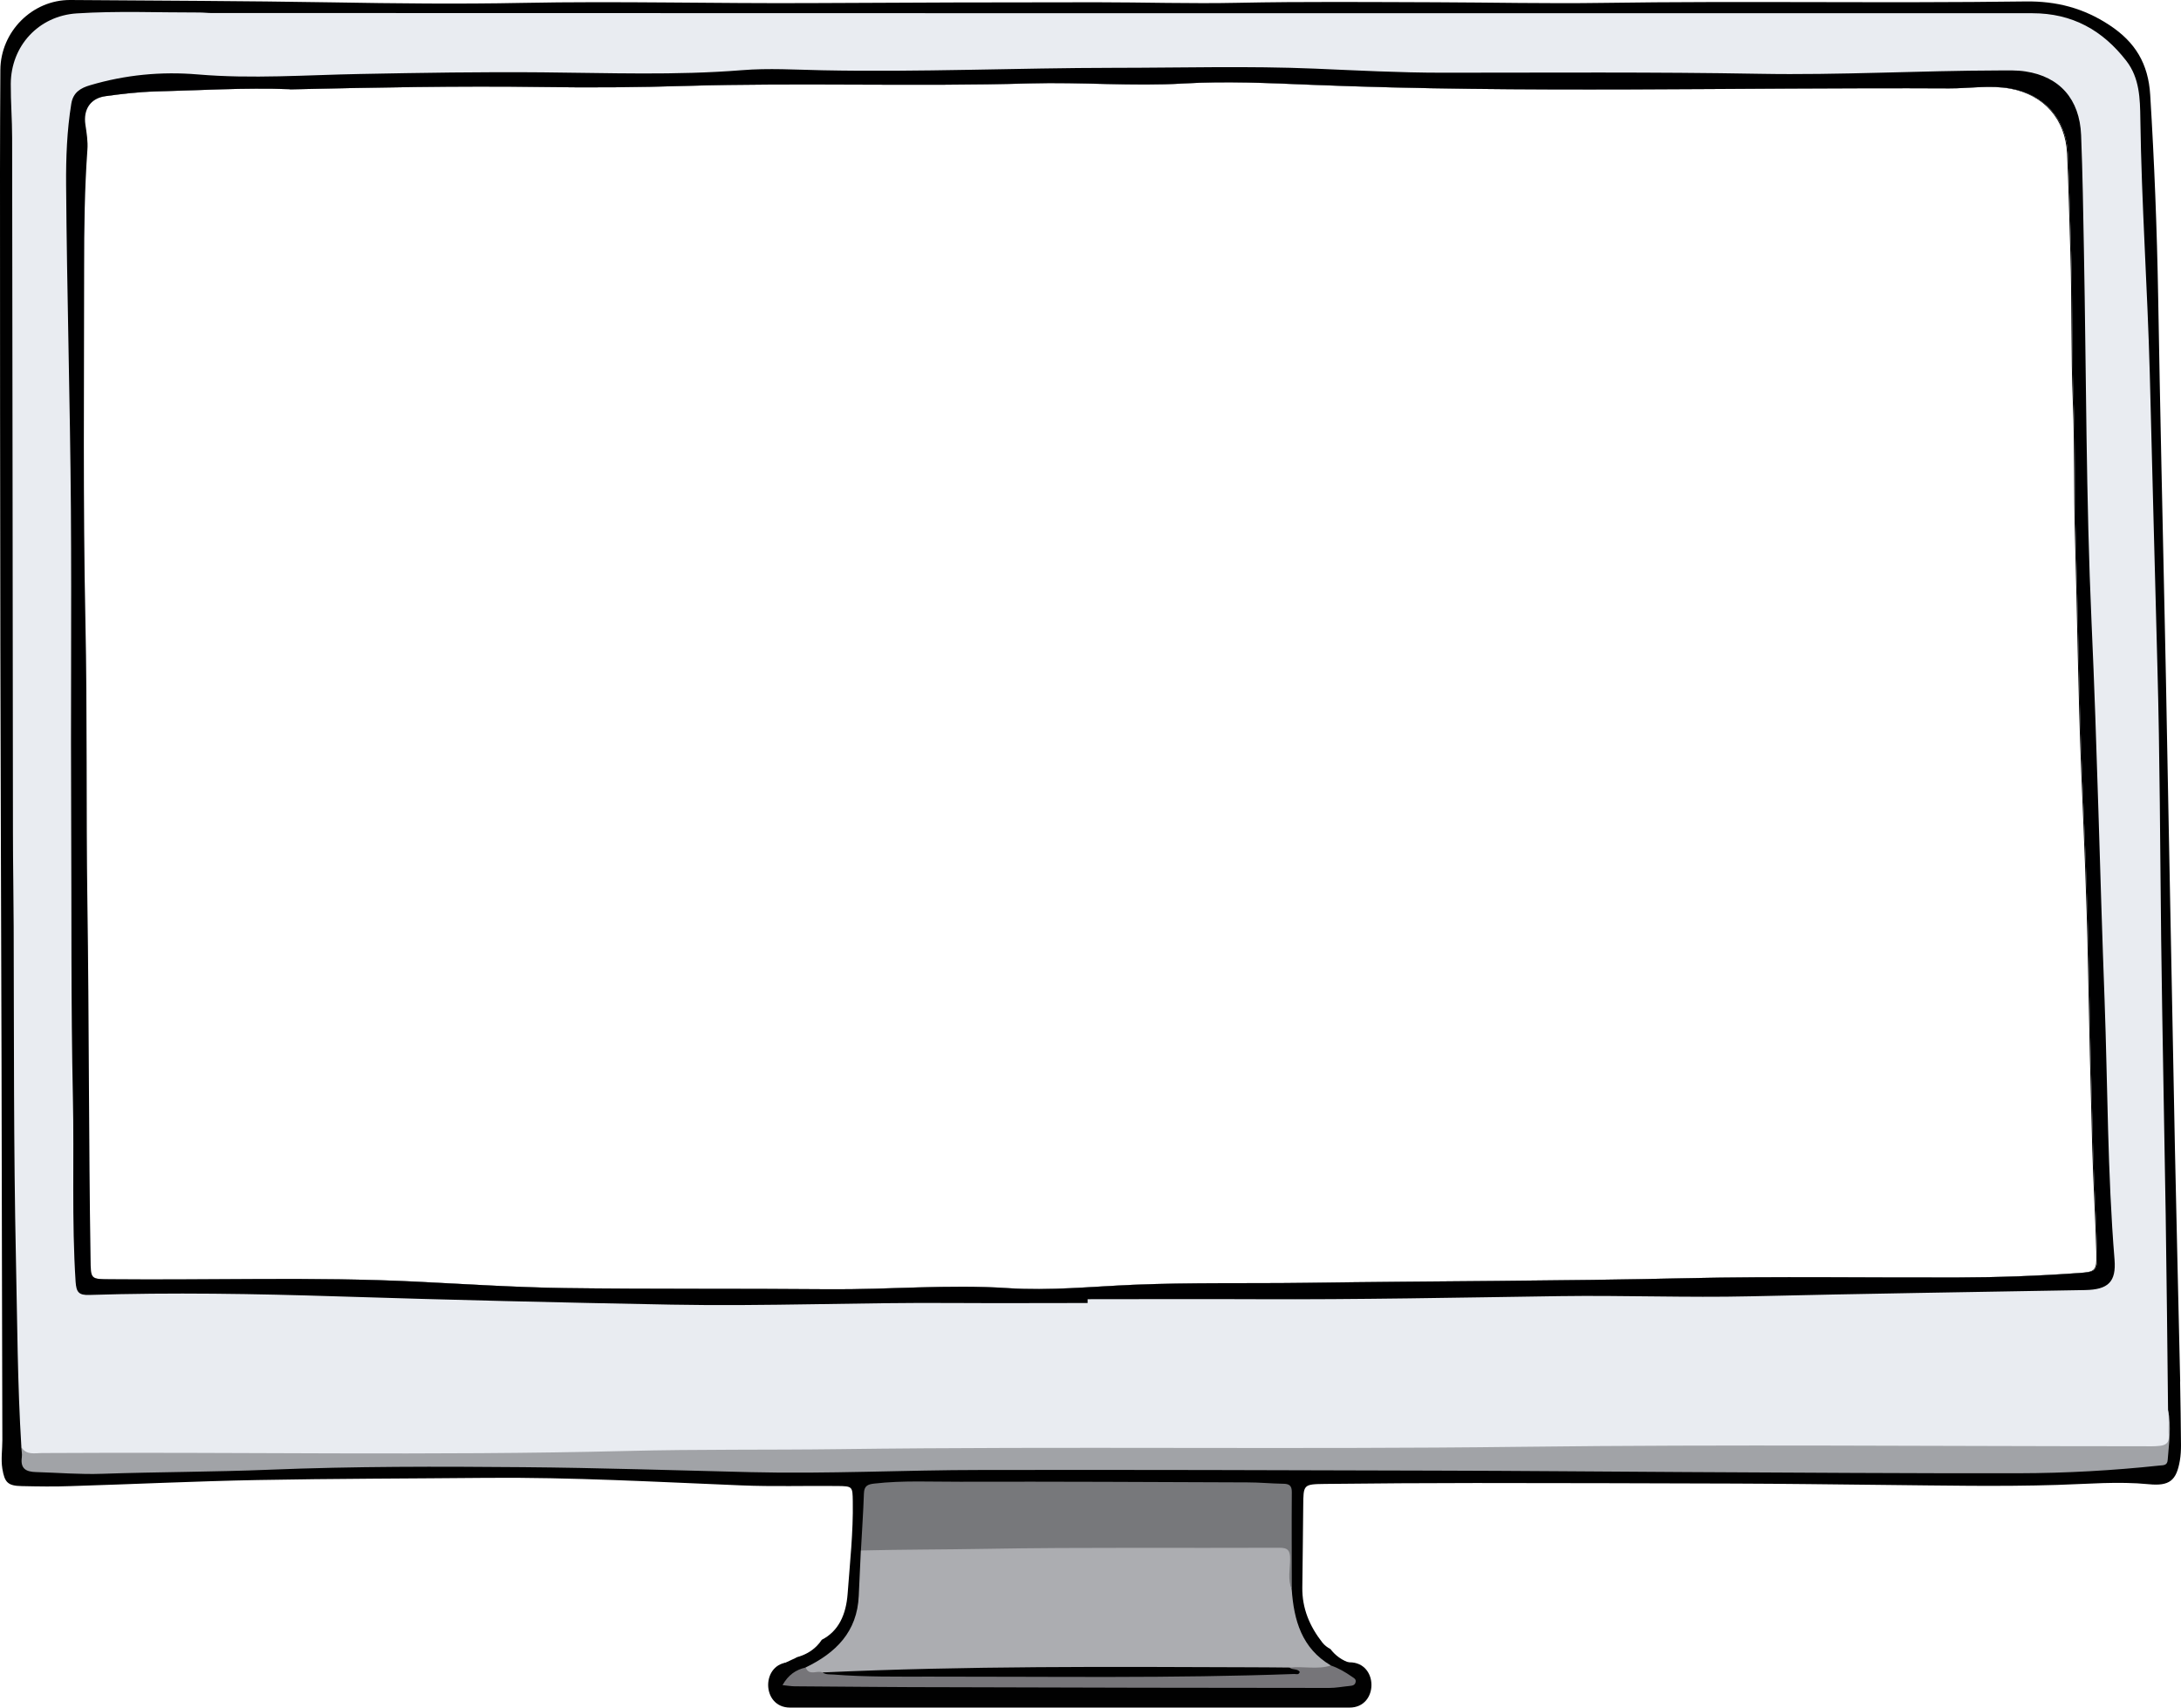
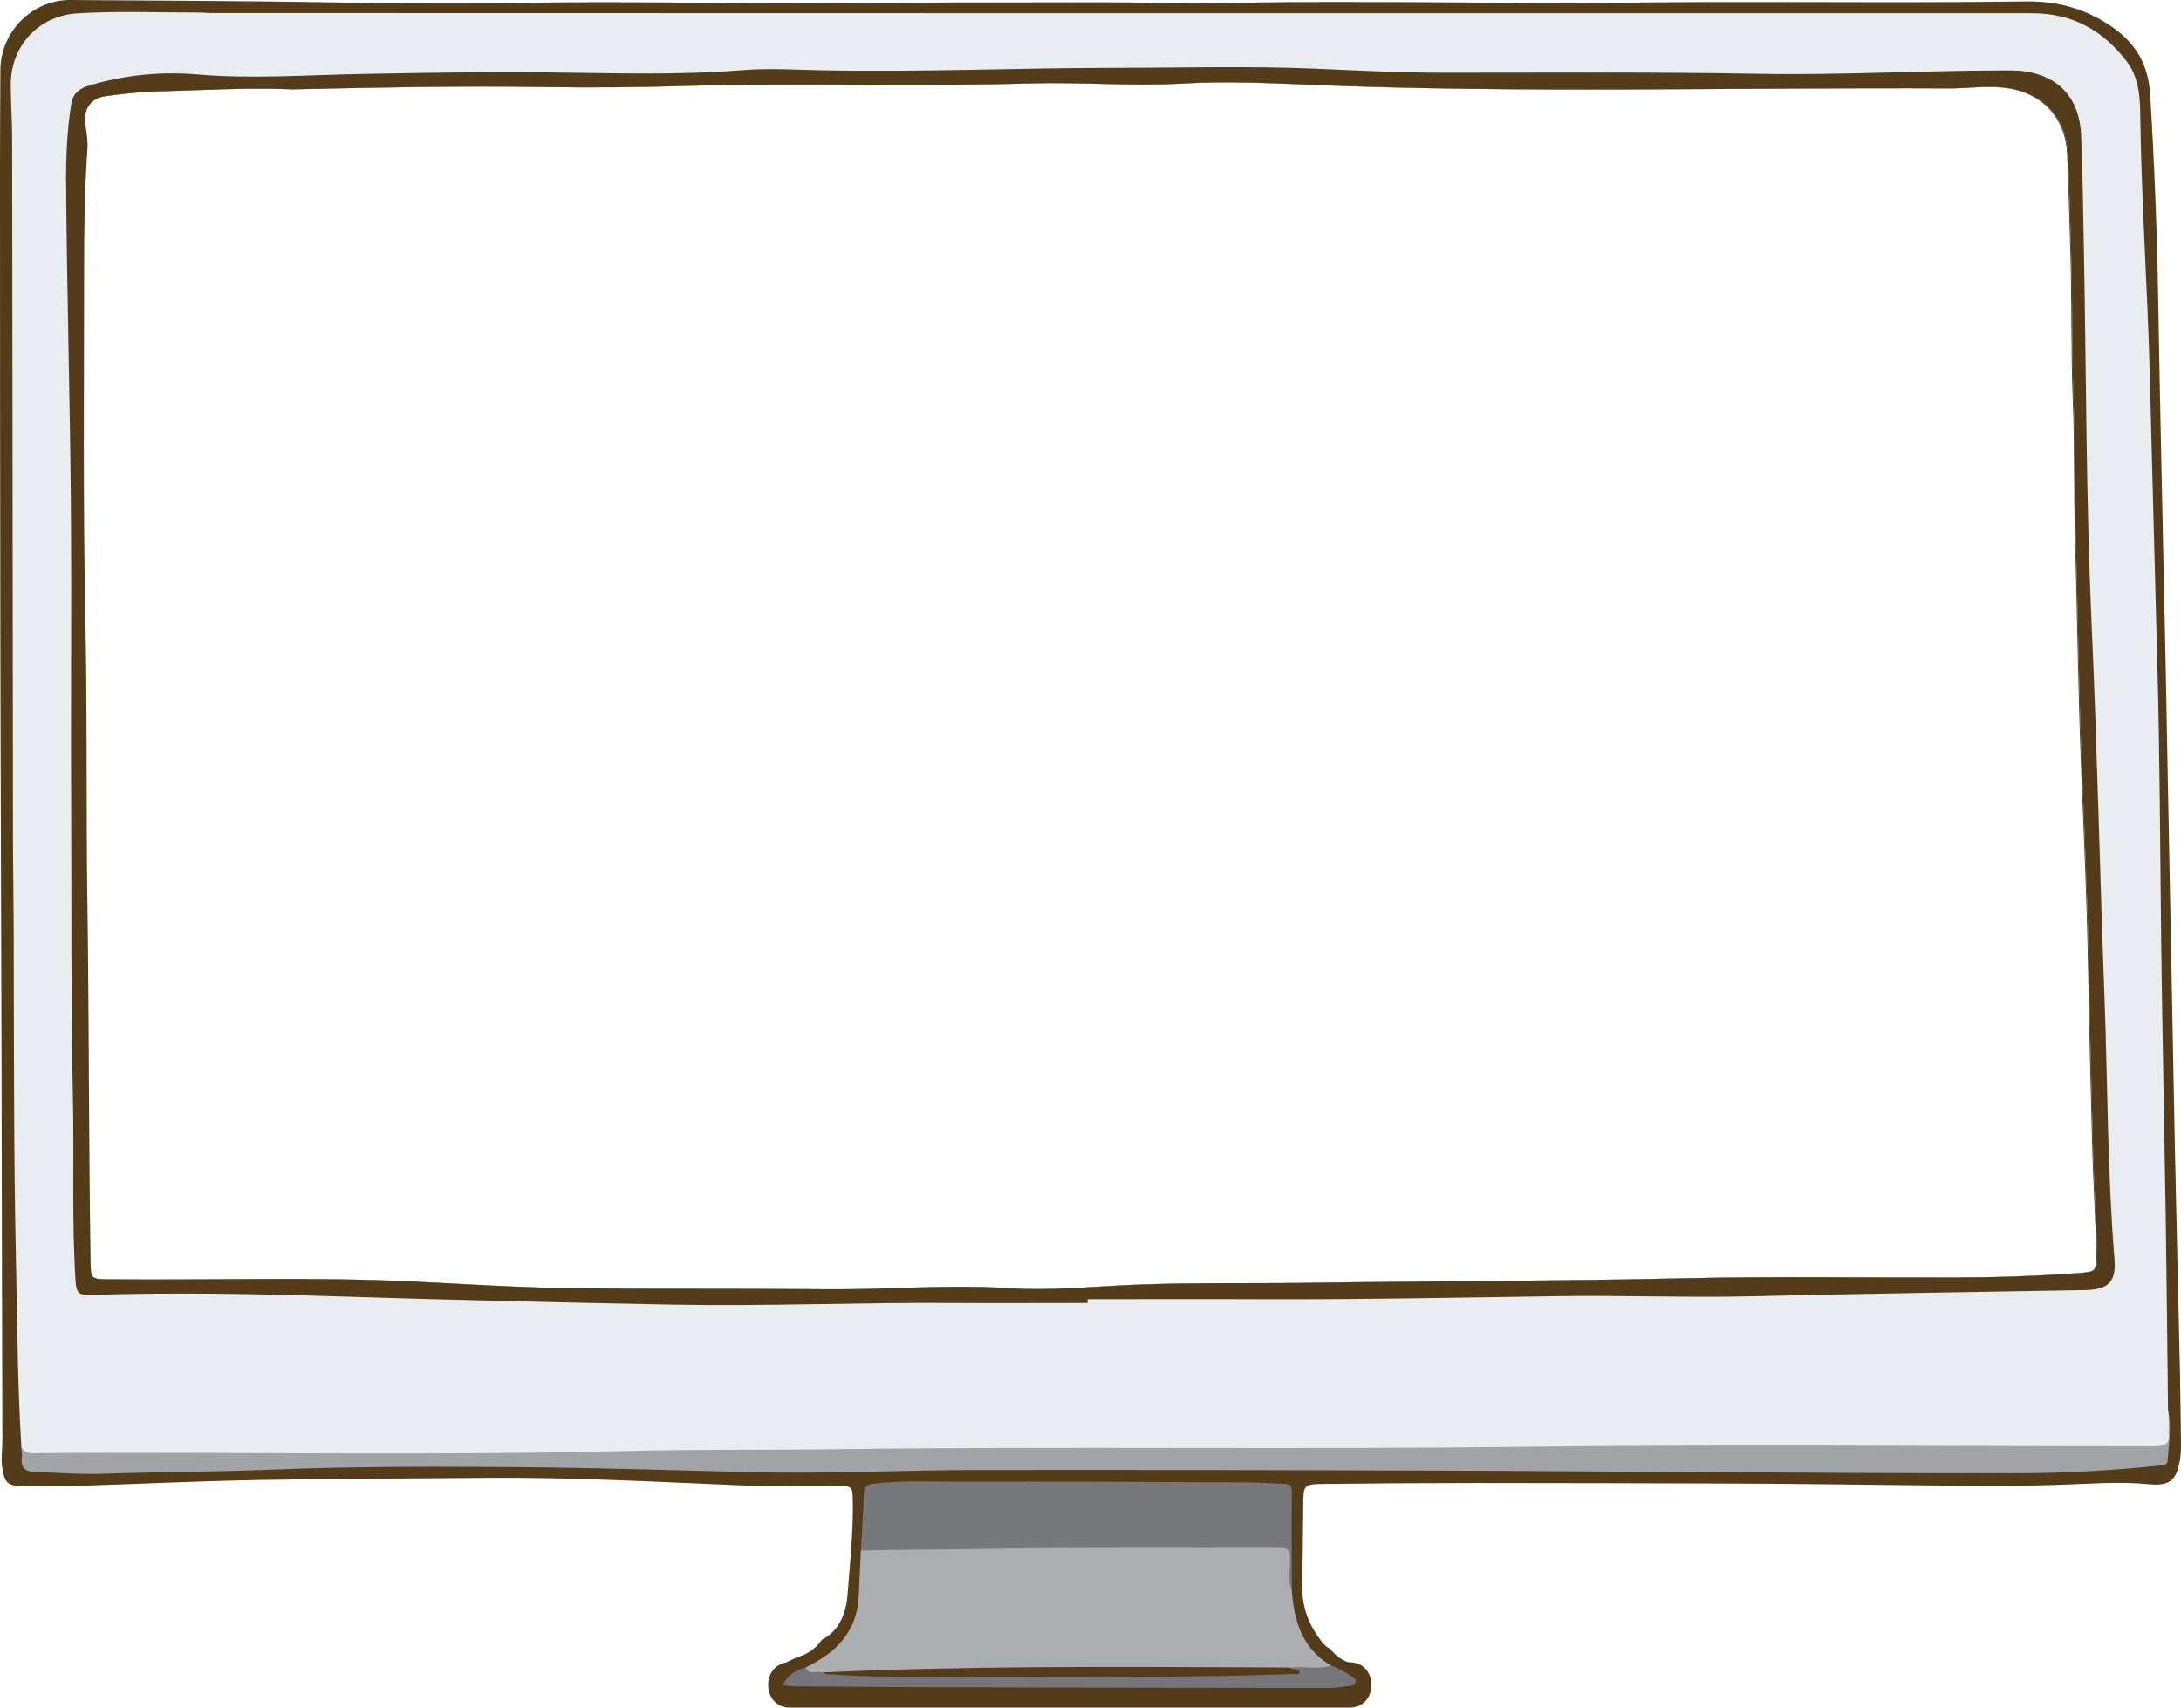
<svg xmlns="http://www.w3.org/2000/svg" id="_圖層_2" data-name="圖層 2" viewBox="0 0 240.84 188.58">
  <defs>
    <style>
      .cls-1 {
-         fill: #000001;
+         fill: #77787b;
+       }
+ 
+       .cls-1, .cls-2, .cls-3, .cls-4, .cls-5, .cls-6 {
+         fill-rule: evenodd;
      }

      .cls-1, .cls-2, .cls-3, .cls-4, .cls-5, .cls-6, .cls-7 {
-         fill-rule: evenodd;
-       }
- 
-       .cls-1, .cls-2, .cls-3, .cls-4, .cls-5, .cls-6, .cls-7, .cls-8 {
        stroke-width: 0px;
      }

-       .cls-2, .cls-8 {
-         fill: #010101;
+       .cls-2 {
+         fill: #767579;
      }

-       .cls-3 {
-         fill: #77787b;
+       .cls-3, .cls-7 {
+         fill: #543c1a;
      }

      .cls-4 {
-         fill: #767579;
+         fill: #acadb1;
      }

      .cls-5 {
-         fill: #acadb1;
+         fill: #e9ecf1;
      }

      .cls-6 {
-         fill: #e9ecf1;
-       }
- 
-       .cls-7 {
        fill: #a1a3a7;
      }
    </style>
  </defs>
  <g id="_圖層_2-2" data-name="圖層 2">
    <g>
-       <path class="cls-2" d="m240.74,152.55h.01c-.19-8.56-.4-17.12-.58-25.68-.24-11.94-.45-23.88-.69-35.81-.15-7.09-.25-14.17-.41-21.26-.26-12.31-.54-24.63-.75-36.95-.13-7.47-.42-14.92-.88-22.37-.21-3.45-1.65-5.83-4.49-7.7-2.86-1.89-5.86-2.67-9.29-2.62-15.58.21-31.15-.07-46.73.16-6.12.09-12.24-.05-18.36-.07-7.3-.02-14.6-.09-21.91.06-5.19.11-10.38-.06-15.57-.06-10.47,0-20.94.03-31.41.09-10.68.06-21.36-.23-32.04-.02-7,.14-14.01.06-21.01-.06C27.01.1,17.39.07,7.77,0,3.57-.03.07,3.49.04,7.71c-.02,3.75-.04,7.51-.04,11.26,0,17.48.01,34.96.04,52.44.03,15.41.09,30.82.13,46.23.03,13.8.05,27.61.09,41.41,0,1.05-.17,2.1,0,3.16.25,1.5.6,1.88,2.13,1.91,1.81.04,3.63.07,5.44,0,6.87-.21,13.74-.54,20.61-.67,8.44-.16,16.88-.16,25.32-.24,9.37-.08,18.72.45,28.07.83,3.54.15,7.09.03,10.64.07,1.69.02,1.67.06,1.7,1.68.06,3.42-.32,6.82-.57,10.23-.17,2.28-.99,4.12-2.85,5.07-.17.26-.37.5-.57.7-.62.62-1.36,1-2.16,1.22-.05.03-.11.05-.16.08h.04s-.05.02-.07.02c-.43.21-.86.41-1.3.61-.22.46-.54.87-.9,1.24.09.6.09,1.22-.01,1.82.59.13,63.52.82,63.84.73.29-.27.63-.5,1-.69-.01-.69.09-1.38.33-2.02-.1-.21-.19-.41-.26-.63-.52-.1-.97-.28-1.38-.5-.96-.29-1.7-.85-2.24-1.56-.33-.17-.64-.4-.9-.73-1.39-1.78-2.23-3.76-2.2-6.06.03-2.99.08-5.99.1-8.98.02-2.4,0-2.43,2.42-2.46,5.53-.06,11.06-.1,16.59-.1,9.54,0,19.08.03,28.62.06,5.49.02,10.97.09,16.46.15,6.42.06,12.74.2,19.16,0,3.37-.1,6.73-.41,10.1-.08,2.31.23,3.08-.39,3.46-2.64.09-.54.12-1.09.12-1.64-.02-2.36-.05-4.72-.1-7.09Zm-11.26-11.96c-4.46.32-8.93.48-13.4.49-10,.03-19.91-.14-29.91.08-13.97.32-27.93.31-41.9.51-6.42.09-12.83-.05-19.24.22-4.59.2-9.19.67-13.77.37-6.63-.44-13.24.18-19.86.12-9.7-.09-19.4,0-29.1-.13-5.48-.08-10.95-.44-16.42-.71-11.26-.55-22.53-.15-33.8-.26-2.17-.02-2.14,0-2.17-2.23-.21-13.12-.16-26.25-.35-39.36-.15-10.38,0-20.77-.22-31.15-.27-13-.14-26-.14-39,0-4.33.05-8.67.36-13,.07-.91-.08-1.85-.22-2.77-.25-1.67.55-2.92,2.23-3.15,1.83-.25,3.68-.47,5.53-.52,4.85-.12,9.7-.43,14.86-.25l.02.02c9.1-.2,18.51-.4,27.92-.26,5.23.08,10.46.04,15.68-.12,12.7-.38,25.41.09,38.11-.28,5.66-.16,11.3.34,16.94.01,4.69-.27,9.36-.05,14.03.14,23.5.96,47.01.28,70.52.4,2.27.01,4.54-.39,6.8.03,3.74.69,6.1,3.38,6.28,7.18.17,3.62.24,7.25.36,10.88.18,5.57.05,11.14.28,16.71.2,4.89.08,9.78.23,14.67.25,8.64.34,17.29.69,25.92.29,7.04.61,14.07.74,21.11.13,6.88.29,13.75.48,20.62.11,3.83.35,7.66.45,11.5.05,1.97-.09,2.08-2.01,2.21Z" />
-       <path class="cls-8" d="m87.24,188.58h61.79c3.22,0,3.22-5,0-5h-61.79c-3.22,0-3.22,5,0,5h0Z" />
-       <path class="cls-7" d="m2.36,159.8c.43.37.95.28,1.45.28,20.77-.02,41.54.06,62.3-.1,7.76-.06,15.52-.07,23.29-.21,23.89-.44,47.77,0,71.66-.27,25.66-.28,51.23-.07,76.89-.13,1.09,0,1.54-.24,1.41-1.39-.08-.74.04-1.51.06-2.27.37,1.84.09,3.68-.05,5.52-.04.63-.49.58-.9.62-5.16.55-10.34.84-15.53.85-12.28.02-24.46-.07-36.74-.13-9.24-.05-18.48-.14-27.72-.16-16.71-.05-33.43-.1-50.14-.07-8.48,0-16.96.45-25.44.24-8.39-.2-16.77-.48-25.16-.55-9.32-.08-18.64-.1-27.97.28-6.15.25-12.31.24-18.47.45-2.45.09-4.88-.12-7.33-.19-1.12-.03-1.73-.39-1.56-1.63.05-.37-.04-.75-.06-1.13h0Z" />
-       <path class="cls-5" d="m142.64,175.53c.24,3.41,1.11,6.5,4.31,8.39-.16.69-.75.56-1.21.59-1.12.09-2.25-.05-3.38,0-11.08.07-22.16-.05-33.25.08-4.71.05-9.43.13-14.14.22-1.38.03-2.76.21-4.15.21-.46.05-.92.04-1.36-.09-.37-.11-.75-.26-.5-.78,3.34-1.61,5.7-3.94,5.87-7.91.07-1.67.16-3.34.23-5.01.48-.46,1.09-.43,1.67-.42,7.35.15,14.68-.36,22.03-.28,7.01.08,14.02.02,21.02.02.5,0,1.01,0,1.52.02.85.02,1.29.34,1.26,1.31-.04,1.22-.15,2.44.07,3.66h.01Z" />
-       <path class="cls-3" d="m142.64,175.53c-.47-1.1-.18-2.24-.18-3.36,0-.91-.21-1.25-1.2-1.24-10.85.05-21.69-.07-32.54.12-4.55.08-9.1.07-13.65.18.11-2.1.26-4.2.33-6.3.03-.82.39-1.01,1.16-1.09,3.15-.36,6.32-.19,9.47-.2,10.58-.03,21.16.03,31.73.07,1.31,0,2.61.13,3.91.15.67,0,.99.18.98.93-.03,3.58,0,7.16,0,10.74h0Z" />
-       <path class="cls-4" d="m88.97,184.15c.38.98,1.26.28,1.85.55,3.92.19,7.84.07,11.77.06,10.77-.02,21.53,0,32.3,0,2.32,0,4.63-.37,6.95-.23.26.02.52,0,.56-.36,1.51-.19,3.06.25,4.56-.24.85.29,1.6.73,2.33,1.24.2.14.47.25.41.57-.06.37-.35.42-.66.45-.75.07-1.5.22-2.25.22-13.95,0-27.91-.04-41.86-.08-5.72,0-11.45-.06-17.17-.1-.4,0-.81-.08-1.35-.13.63-1.12,1.47-1.71,2.58-1.95h-.02Z" />
-       <path class="cls-2" d="m142.4,184.16c.32.3.85.08,1.13.48-.1.37-.41.22-.62.23-13.41.49-26.82.28-40.24.29-3.54,0-7.09.05-10.62-.23-.42-.03-.85.03-1.22-.23,15.84-.73,31.68-.63,47.53-.57,1.35,0,2.7.02,4.05.03h0Z" />
-       <path class="cls-6" d="m239.41,155.71c-.08-7.18-.15-14.35-.26-21.52-.16-10.12-.37-20.25-.5-30.37-.12-10.12-.14-20.25-.42-30.37-.3-10.76-.55-21.51-.84-32.26-.25-9.35-.91-18.7-1.04-28.06-.03-2.22-.08-4.51-1.54-6.4-2.62-3.39-5.97-5.27-10.39-5.27-62.78.02-125.57-.01-188.35-.02h-12.67c-.46,0-.93-.06-1.39-.06-4.52.01-9.04-.19-13.55.1-4.2.28-7.25,3.59-7.27,7.79-.01,1.98.15,3.96.15,5.94.04,25.58.06,51.16.09,76.75,0,3.46.07,6.92.08,10.38.04,12.24-.01,24.48.25,36.72.15,6.91.17,13.83.6,20.74h-.01c.55.93,1.48.67,2.28.67,21.52-.14,43.05.31,64.57-.23,7.81-.2,15.61-.1,23.42-.2,25.11-.33,50.23.05,75.34-.26,22.91-.28,45.75-.06,68.67-.06.63,0,1.27.03,1.9-.05.62-.07,1.01-.34.96-1.06-.08-.96.08-1.94-.08-2.9Zm-9.84-15.12c-4.46.32-8.93.48-13.4.49-10,.03-19.91-.14-29.91.08-13.97.32-27.93.31-41.9.51-6.42.09-12.83-.05-19.24.22-4.59.2-9.19.67-13.77.37-6.63-.44-13.24.18-19.86.12-9.7-.09-19.4,0-29.1-.13-5.48-.08-10.95-.44-16.42-.71-11.26-.55-22.53-.15-33.8-.26-2.17-.02-2.14,0-2.17-2.23-.21-13.12-.16-26.25-.35-39.36-.15-10.38,0-20.77-.22-31.15-.27-13-.14-26-.14-39,0-4.33.05-8.67.36-13,.07-.91-.08-1.85-.22-2.77-.25-1.67.55-2.92,2.23-3.15,1.83-.25,3.68-.47,5.53-.52,4.85-.12,9.7-.43,14.86-.25l.02.02c9.1-.2,18.51-.4,27.92-.26,5.23.08,10.46.04,15.68-.12,12.7-.38,25.41.09,38.11-.28,5.66-.16,11.3.34,16.94.01,4.69-.27,9.36-.05,14.03.14,23.5.96,47.01.28,70.52.4,2.27.01,4.54-.39,6.8.03,3.74.69,6.1,3.38,6.28,7.18.17,3.62.24,7.25.36,10.88.18,5.57.05,11.14.28,16.71.2,4.89.08,9.78.23,14.67.25,8.64.34,17.29.69,25.92.29,7.04.61,14.07.74,21.11.13,6.88.29,13.75.48,20.62.11,3.83.35,7.66.45,11.5.05,1.97-.09,2.08-2.01,2.21Z" />
-       <path class="cls-1" d="m233.5,139.1c-.78-9.55-.75-19.13-1.1-28.69-.52-13.91-.81-27.82-1.44-41.72-.61-13.65-.58-27.33-.84-41-.08-4.25-.14-8.51-.31-12.77-.16-3.97-2.37-6.46-6.14-7.03-.96-.15-1.94-.11-2.91-.11-8.82.02-17.62.53-26.44.37-11.69-.21-23.38-.12-35.07-.12-4.69,0-9.36-.25-14.04-.45-7.38-.31-14.77-.09-22.15-.09-10.76.01-21.52.49-32.28.27-2.95-.06-5.9-.25-8.85-.01-7.33.59-14.68.3-22.02.24-6.71-.06-13.41.05-20.12.18-5.99.11-11.97.56-17.95.05-4.03-.34-7.99.04-11.88,1.19-1.07.31-1.89.8-2.09,2.06-.48,2.97-.59,5.93-.57,8.94.09,11.94.44,23.88.53,35.82.08,11.4-.03,22.8.03,34.2.05,10.26-.03,20.51.19,30.77.15,6.79-.14,13.58.3,20.37.08,1.13.35,1.48,1.51,1.44,9.16-.29,18.32-.13,27.47.16,12.27.39,24.54.68,36.81.91,10.42.2,20.84-.26,31.27-.18,4.9.03,9.79,0,14.69,0h0v-.42c6.24,0,12.49-.03,18.73,0,11.14.05,22.28-.18,33.42-.34,7.01-.1,14.01.18,21.02.02,12.36-.29,24.63-.47,36.99-.69,2.53-.05,3.44-.89,3.24-3.37Zm-3.93,1.49c-4.46.32-8.93.48-13.4.49-10,.03-19.91-.14-29.91.08-13.97.32-27.93.31-41.9.51-6.42.09-12.83-.05-19.24.22-4.59.2-9.19.67-13.77.37-6.63-.44-13.24.18-19.86.12-9.7-.09-19.4,0-29.1-.13-5.48-.08-10.95-.44-16.42-.71-11.26-.55-22.53-.15-33.8-.26-2.17-.02-2.14,0-2.17-2.23-.21-13.12-.16-26.25-.35-39.36-.15-10.38,0-20.77-.22-31.15-.27-13-.14-26-.14-39,0-4.33.05-8.67.36-13,.07-.91-.08-1.85-.22-2.77-.25-1.67.55-2.92,2.23-3.15,1.83-.25,3.68-.47,5.53-.52,4.85-.12,9.7-.43,14.86-.25l.02.02c9.1-.2,18.51-.4,27.92-.26,5.23.08,10.46.04,15.68-.12,12.7-.38,25.41.09,38.11-.28,5.66-.16,11.3.34,16.94.01,4.69-.27,9.36-.05,14.03.14,23.5.96,47.01.28,70.52.4,2.27.01,4.54-.39,6.8.03,3.74.69,6.1,3.38,6.28,7.18.17,3.62.24,7.25.36,10.88.18,5.57.05,11.14.28,16.71.2,4.89.08,9.78.23,14.67.25,8.64.34,17.29.69,25.92.29,7.04.61,14.07.74,21.11.13,6.88.29,13.75.48,20.62.11,3.83.35,7.66.45,11.5.05,1.97-.09,2.08-2.01,2.21Z" />
+       <path class="cls-3" d="m240.74,152.55h.01c-.19-8.56-.4-17.12-.58-25.68-.24-11.94-.45-23.88-.69-35.81-.15-7.09-.25-14.17-.41-21.26-.26-12.31-.54-24.63-.75-36.95-.13-7.47-.42-14.92-.88-22.37-.21-3.45-1.65-5.83-4.49-7.7-2.86-1.89-5.86-2.67-9.29-2.62-15.58.21-31.15-.07-46.73.16-6.12.09-12.24-.05-18.36-.07-7.3-.02-14.6-.09-21.91.06-5.19.11-10.38-.06-15.57-.06-10.47,0-20.94.03-31.41.09-10.68.06-21.36-.23-32.04-.02-7,.14-14.01.06-21.01-.06C27.01.1,17.39.07,7.77,0,3.57-.03.07,3.49.04,7.71c-.02,3.75-.04,7.51-.04,11.26,0,17.48.01,34.96.04,52.44.03,15.41.09,30.82.13,46.23.03,13.8.05,27.61.09,41.41,0,1.05-.17,2.1,0,3.16.25,1.5.6,1.88,2.13,1.91,1.81.04,3.63.07,5.44,0,6.87-.21,13.74-.54,20.61-.67,8.44-.16,16.88-.16,25.32-.24,9.37-.08,18.72.45,28.07.83,3.54.15,7.09.03,10.64.07,1.69.02,1.67.06,1.7,1.68.06,3.42-.32,6.82-.57,10.23-.17,2.28-.99,4.12-2.85,5.07-.17.26-.37.5-.57.7-.62.62-1.36,1-2.16,1.22-.05.03-.11.05-.16.08h.04s-.05.02-.07.02c-.43.21-.86.41-1.3.61-.22.46-.54.87-.9,1.24.09.6.09,1.22-.01,1.82.59.13,63.52.82,63.84.73.29-.27.63-.5,1-.69-.01-.69.09-1.38.33-2.02-.1-.21-.19-.41-.26-.63-.52-.1-.97-.28-1.38-.5-.96-.29-1.7-.85-2.24-1.56-.33-.17-.64-.4-.9-.73-1.39-1.78-2.23-3.76-2.2-6.06.03-2.99.08-5.99.1-8.98.02-2.4,0-2.43,2.42-2.46,5.53-.06,11.06-.1,16.59-.1,9.54,0,19.08.03,28.62.06,5.49.02,10.97.09,16.46.15,6.42.06,12.74.2,19.16,0,3.37-.1,6.73-.41,10.1-.08,2.31.23,3.08-.39,3.46-2.64.09-.54.12-1.09.12-1.64-.02-2.36-.05-4.72-.1-7.09Zm-11.26-11.96c-4.46.32-8.93.48-13.4.49-10,.03-19.91-.14-29.91.08-13.97.32-27.93.31-41.9.51-6.42.09-12.83-.05-19.24.22-4.59.2-9.19.67-13.77.37-6.63-.44-13.24.18-19.86.12-9.7-.09-19.4,0-29.1-.13-5.48-.08-10.95-.44-16.42-.71-11.26-.55-22.53-.15-33.8-.26-2.17-.02-2.14,0-2.17-2.23-.21-13.12-.16-26.25-.35-39.36-.15-10.38,0-20.77-.22-31.15-.27-13-.14-26-.14-39,0-4.33.05-8.67.36-13,.07-.91-.08-1.85-.22-2.77-.25-1.67.55-2.92,2.23-3.15,1.83-.25,3.68-.47,5.53-.52,4.85-.12,9.7-.43,14.86-.25l.02.02c9.1-.2,18.51-.4,27.92-.26,5.23.08,10.46.04,15.68-.12,12.7-.38,25.41.09,38.11-.28,5.66-.16,11.3.34,16.94.01,4.69-.27,9.36-.05,14.03.14,23.5.96,47.01.28,70.52.4,2.27.01,4.54-.39,6.8.03,3.74.69,6.1,3.38,6.28,7.18.17,3.62.24,7.25.36,10.88.18,5.57.05,11.14.28,16.71.2,4.89.08,9.78.23,14.67.25,8.64.34,17.29.69,25.92.29,7.04.61,14.07.74,21.11.13,6.88.29,13.75.48,20.62.11,3.83.35,7.66.45,11.5.05,1.97-.09,2.08-2.01,2.21Z" />
+       <path class="cls-7" d="m87.24,188.58h61.79c3.22,0,3.22-5,0-5h-61.79c-3.22,0-3.22,5,0,5h0Z" />
+       <path class="cls-6" d="m2.36,159.8c.43.37.95.28,1.45.28,20.77-.02,41.54.06,62.3-.1,7.76-.06,15.52-.07,23.29-.21,23.89-.44,47.77,0,71.66-.27,25.66-.28,51.23-.07,76.89-.13,1.09,0,1.54-.24,1.41-1.39-.08-.74.04-1.51.06-2.27.37,1.84.09,3.68-.05,5.52-.04.63-.49.58-.9.62-5.16.55-10.34.84-15.53.85-12.28.02-24.46-.07-36.74-.13-9.24-.05-18.48-.14-27.72-.16-16.71-.05-33.43-.1-50.14-.07-8.48,0-16.96.45-25.44.24-8.39-.2-16.77-.48-25.16-.55-9.32-.08-18.64-.1-27.97.28-6.15.25-12.31.24-18.47.45-2.45.09-4.88-.12-7.33-.19-1.12-.03-1.73-.39-1.56-1.63.05-.37-.04-.75-.06-1.13h0Z" />
+       <path class="cls-4" d="m142.64,175.53c.24,3.41,1.11,6.5,4.31,8.39-.16.69-.75.56-1.21.59-1.12.09-2.25-.05-3.38,0-11.08.07-22.16-.05-33.25.08-4.71.05-9.43.13-14.14.22-1.38.03-2.76.21-4.15.21-.46.05-.92.04-1.36-.09-.37-.11-.75-.26-.5-.78,3.34-1.61,5.7-3.94,5.87-7.91.07-1.67.16-3.34.23-5.01.48-.46,1.09-.43,1.67-.42,7.35.15,14.68-.36,22.03-.28,7.01.08,14.02.02,21.02.02.5,0,1.01,0,1.52.02.85.02,1.29.34,1.26,1.31-.04,1.22-.15,2.44.07,3.66h.01Z" />
+       <path class="cls-1" d="m142.64,175.53c-.47-1.1-.18-2.24-.18-3.36,0-.91-.21-1.25-1.2-1.24-10.85.05-21.69-.07-32.54.12-4.55.08-9.1.07-13.65.18.11-2.1.26-4.2.33-6.3.03-.82.39-1.01,1.16-1.09,3.15-.36,6.32-.19,9.47-.2,10.58-.03,21.16.03,31.73.07,1.31,0,2.61.13,3.91.15.67,0,.99.18.98.93-.03,3.58,0,7.16,0,10.74h0Z" />
+       <path class="cls-2" d="m88.97,184.15c.38.98,1.26.28,1.85.55,3.92.19,7.84.07,11.77.06,10.77-.02,21.53,0,32.3,0,2.32,0,4.63-.37,6.95-.23.26.02.52,0,.56-.36,1.51-.19,3.06.25,4.56-.24.85.29,1.6.73,2.33,1.24.2.14.47.25.41.57-.06.37-.35.42-.66.45-.75.07-1.5.22-2.25.22-13.95,0-27.91-.04-41.86-.08-5.72,0-11.45-.06-17.17-.1-.4,0-.81-.08-1.35-.13.63-1.12,1.47-1.71,2.58-1.95h-.02Z" />
+       <path class="cls-3" d="m142.4,184.16c.32.3.85.08,1.13.48-.1.37-.41.22-.62.23-13.41.49-26.82.28-40.24.29-3.54,0-7.09.05-10.62-.23-.42-.03-.85.03-1.22-.23,15.84-.73,31.68-.63,47.53-.57,1.35,0,2.7.02,4.05.03h0Z" />
+       <path class="cls-5" d="m239.41,155.71c-.08-7.18-.15-14.35-.26-21.52-.16-10.12-.37-20.25-.5-30.37-.12-10.12-.14-20.25-.42-30.37-.3-10.76-.55-21.51-.84-32.26-.25-9.35-.91-18.7-1.04-28.06-.03-2.22-.08-4.51-1.54-6.4-2.62-3.39-5.97-5.27-10.39-5.27-62.78.02-125.57-.01-188.35-.02h-12.67c-.46,0-.93-.06-1.39-.06-4.52.01-9.04-.19-13.55.1-4.2.28-7.25,3.59-7.27,7.79-.01,1.98.15,3.96.15,5.94.04,25.58.06,51.16.09,76.75,0,3.46.07,6.92.08,10.38.04,12.24-.01,24.48.25,36.72.15,6.91.17,13.83.6,20.74h-.01c.55.93,1.48.67,2.28.67,21.52-.14,43.05.31,64.57-.23,7.81-.2,15.61-.1,23.42-.2,25.11-.33,50.23.05,75.34-.26,22.91-.28,45.75-.06,68.67-.06.63,0,1.27.03,1.9-.05.62-.07,1.01-.34.96-1.06-.08-.96.08-1.94-.08-2.9Zm-9.84-15.12c-4.46.32-8.93.48-13.4.49-10,.03-19.91-.14-29.91.08-13.97.32-27.93.31-41.9.51-6.42.09-12.83-.05-19.24.22-4.59.2-9.19.67-13.77.37-6.63-.44-13.24.18-19.86.12-9.7-.09-19.4,0-29.1-.13-5.48-.08-10.95-.44-16.42-.71-11.26-.55-22.53-.15-33.8-.26-2.17-.02-2.14,0-2.17-2.23-.21-13.12-.16-26.25-.35-39.36-.15-10.38,0-20.77-.22-31.15-.27-13-.14-26-.14-39,0-4.33.05-8.67.36-13,.07-.91-.08-1.85-.22-2.77-.25-1.67.55-2.92,2.23-3.15,1.83-.25,3.68-.47,5.53-.52,4.85-.12,9.7-.43,14.86-.25l.02.02c9.1-.2,18.51-.4,27.92-.26,5.23.08,10.46.04,15.68-.12,12.7-.38,25.41.09,38.11-.28,5.66-.16,11.3.34,16.94.01,4.69-.27,9.36-.05,14.03.14,23.5.96,47.01.28,70.52.4,2.27.01,4.54-.39,6.8.03,3.74.69,6.1,3.38,6.28,7.18.17,3.62.24,7.25.36,10.88.18,5.57.05,11.14.28,16.71.2,4.89.08,9.78.23,14.67.25,8.64.34,17.29.69,25.92.29,7.04.61,14.07.74,21.11.13,6.88.29,13.75.48,20.62.11,3.83.35,7.66.45,11.5.05,1.97-.09,2.08-2.01,2.21Z" />
+       <path class="cls-3" d="m233.5,139.1c-.78-9.55-.75-19.13-1.1-28.69-.52-13.91-.81-27.82-1.44-41.72-.61-13.65-.58-27.33-.84-41-.08-4.25-.14-8.51-.31-12.77-.16-3.97-2.37-6.46-6.14-7.03-.96-.15-1.94-.11-2.91-.11-8.82.02-17.62.53-26.44.37-11.69-.21-23.38-.12-35.07-.12-4.69,0-9.36-.25-14.04-.45-7.38-.31-14.77-.09-22.15-.09-10.76.01-21.52.49-32.28.27-2.95-.06-5.9-.25-8.85-.01-7.33.59-14.68.3-22.02.24-6.71-.06-13.41.05-20.12.18-5.99.11-11.97.56-17.95.05-4.03-.34-7.99.04-11.88,1.19-1.07.31-1.89.8-2.09,2.06-.48,2.97-.59,5.93-.57,8.94.09,11.94.44,23.88.53,35.82.08,11.4-.03,22.8.03,34.2.05,10.26-.03,20.51.19,30.77.15,6.79-.14,13.58.3,20.37.08,1.13.35,1.48,1.51,1.44,9.16-.29,18.32-.13,27.47.16,12.27.39,24.54.68,36.81.91,10.42.2,20.84-.26,31.27-.18,4.9.03,9.79,0,14.69,0h0v-.42c6.24,0,12.49-.03,18.73,0,11.14.05,22.28-.18,33.42-.34,7.01-.1,14.01.18,21.02.02,12.36-.29,24.63-.47,36.99-.69,2.53-.05,3.44-.89,3.24-3.37Zm-3.93,1.49c-4.46.32-8.93.48-13.4.49-10,.03-19.91-.14-29.91.08-13.97.32-27.93.31-41.9.51-6.42.09-12.83-.05-19.24.22-4.59.2-9.19.67-13.77.37-6.63-.44-13.24.18-19.86.12-9.7-.09-19.4,0-29.1-.13-5.48-.08-10.95-.44-16.42-.71-11.26-.55-22.53-.15-33.8-.26-2.17-.02-2.14,0-2.17-2.23-.21-13.12-.16-26.25-.35-39.36-.15-10.38,0-20.77-.22-31.15-.27-13-.14-26-.14-39,0-4.33.05-8.67.36-13,.07-.91-.08-1.85-.22-2.77-.25-1.67.55-2.92,2.23-3.15,1.83-.25,3.68-.47,5.53-.52,4.85-.12,9.7-.43,14.86-.25l.02.02c9.1-.2,18.51-.4,27.92-.26,5.23.08,10.46.04,15.68-.12,12.7-.38,25.41.09,38.11-.28,5.66-.16,11.3.34,16.94.01,4.69-.27,9.36-.05,14.03.14,23.5.96,47.01.28,70.52.4,2.27.01,4.54-.39,6.8.03,3.74.69,6.1,3.38,6.28,7.18.17,3.62.24,7.25.36,10.88.18,5.57.05,11.14.28,16.71.2,4.89.08,9.78.23,14.67.25,8.64.34,17.29.69,25.92.29,7.04.61,14.07.74,21.11.13,6.88.29,13.75.48,20.62.11,3.83.35,7.66.45,11.5.05,1.97-.09,2.08-2.01,2.21Z" />
    </g>
  </g>
</svg>
